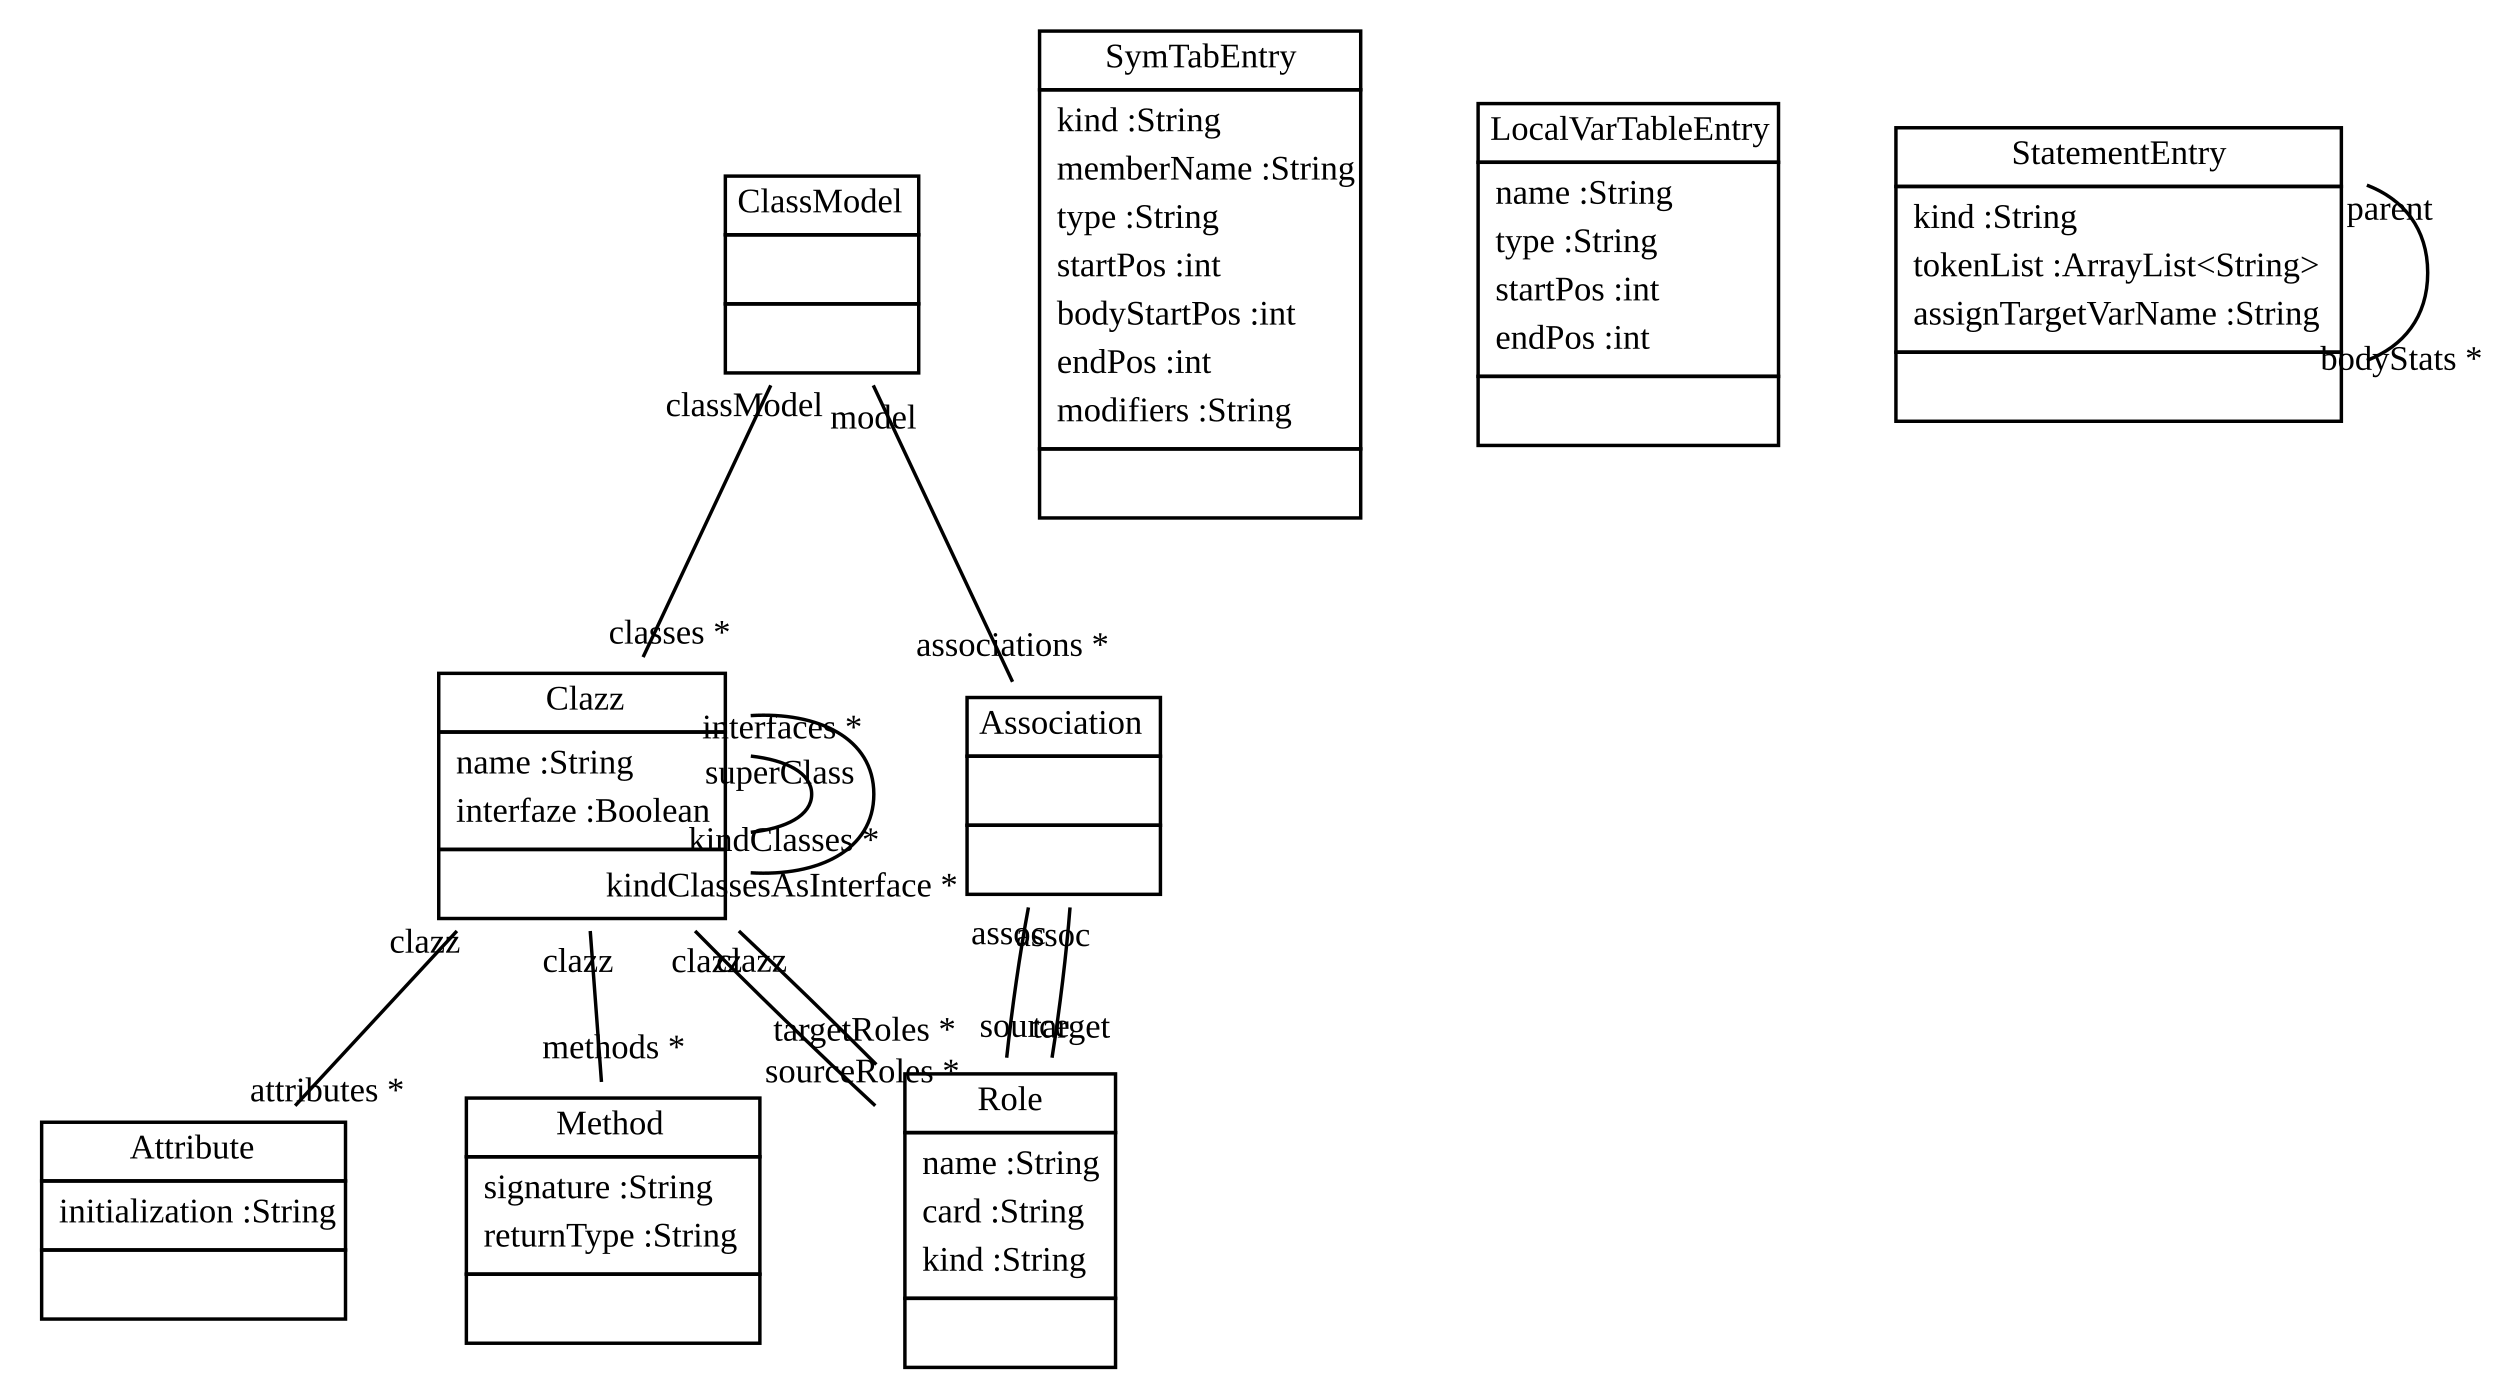
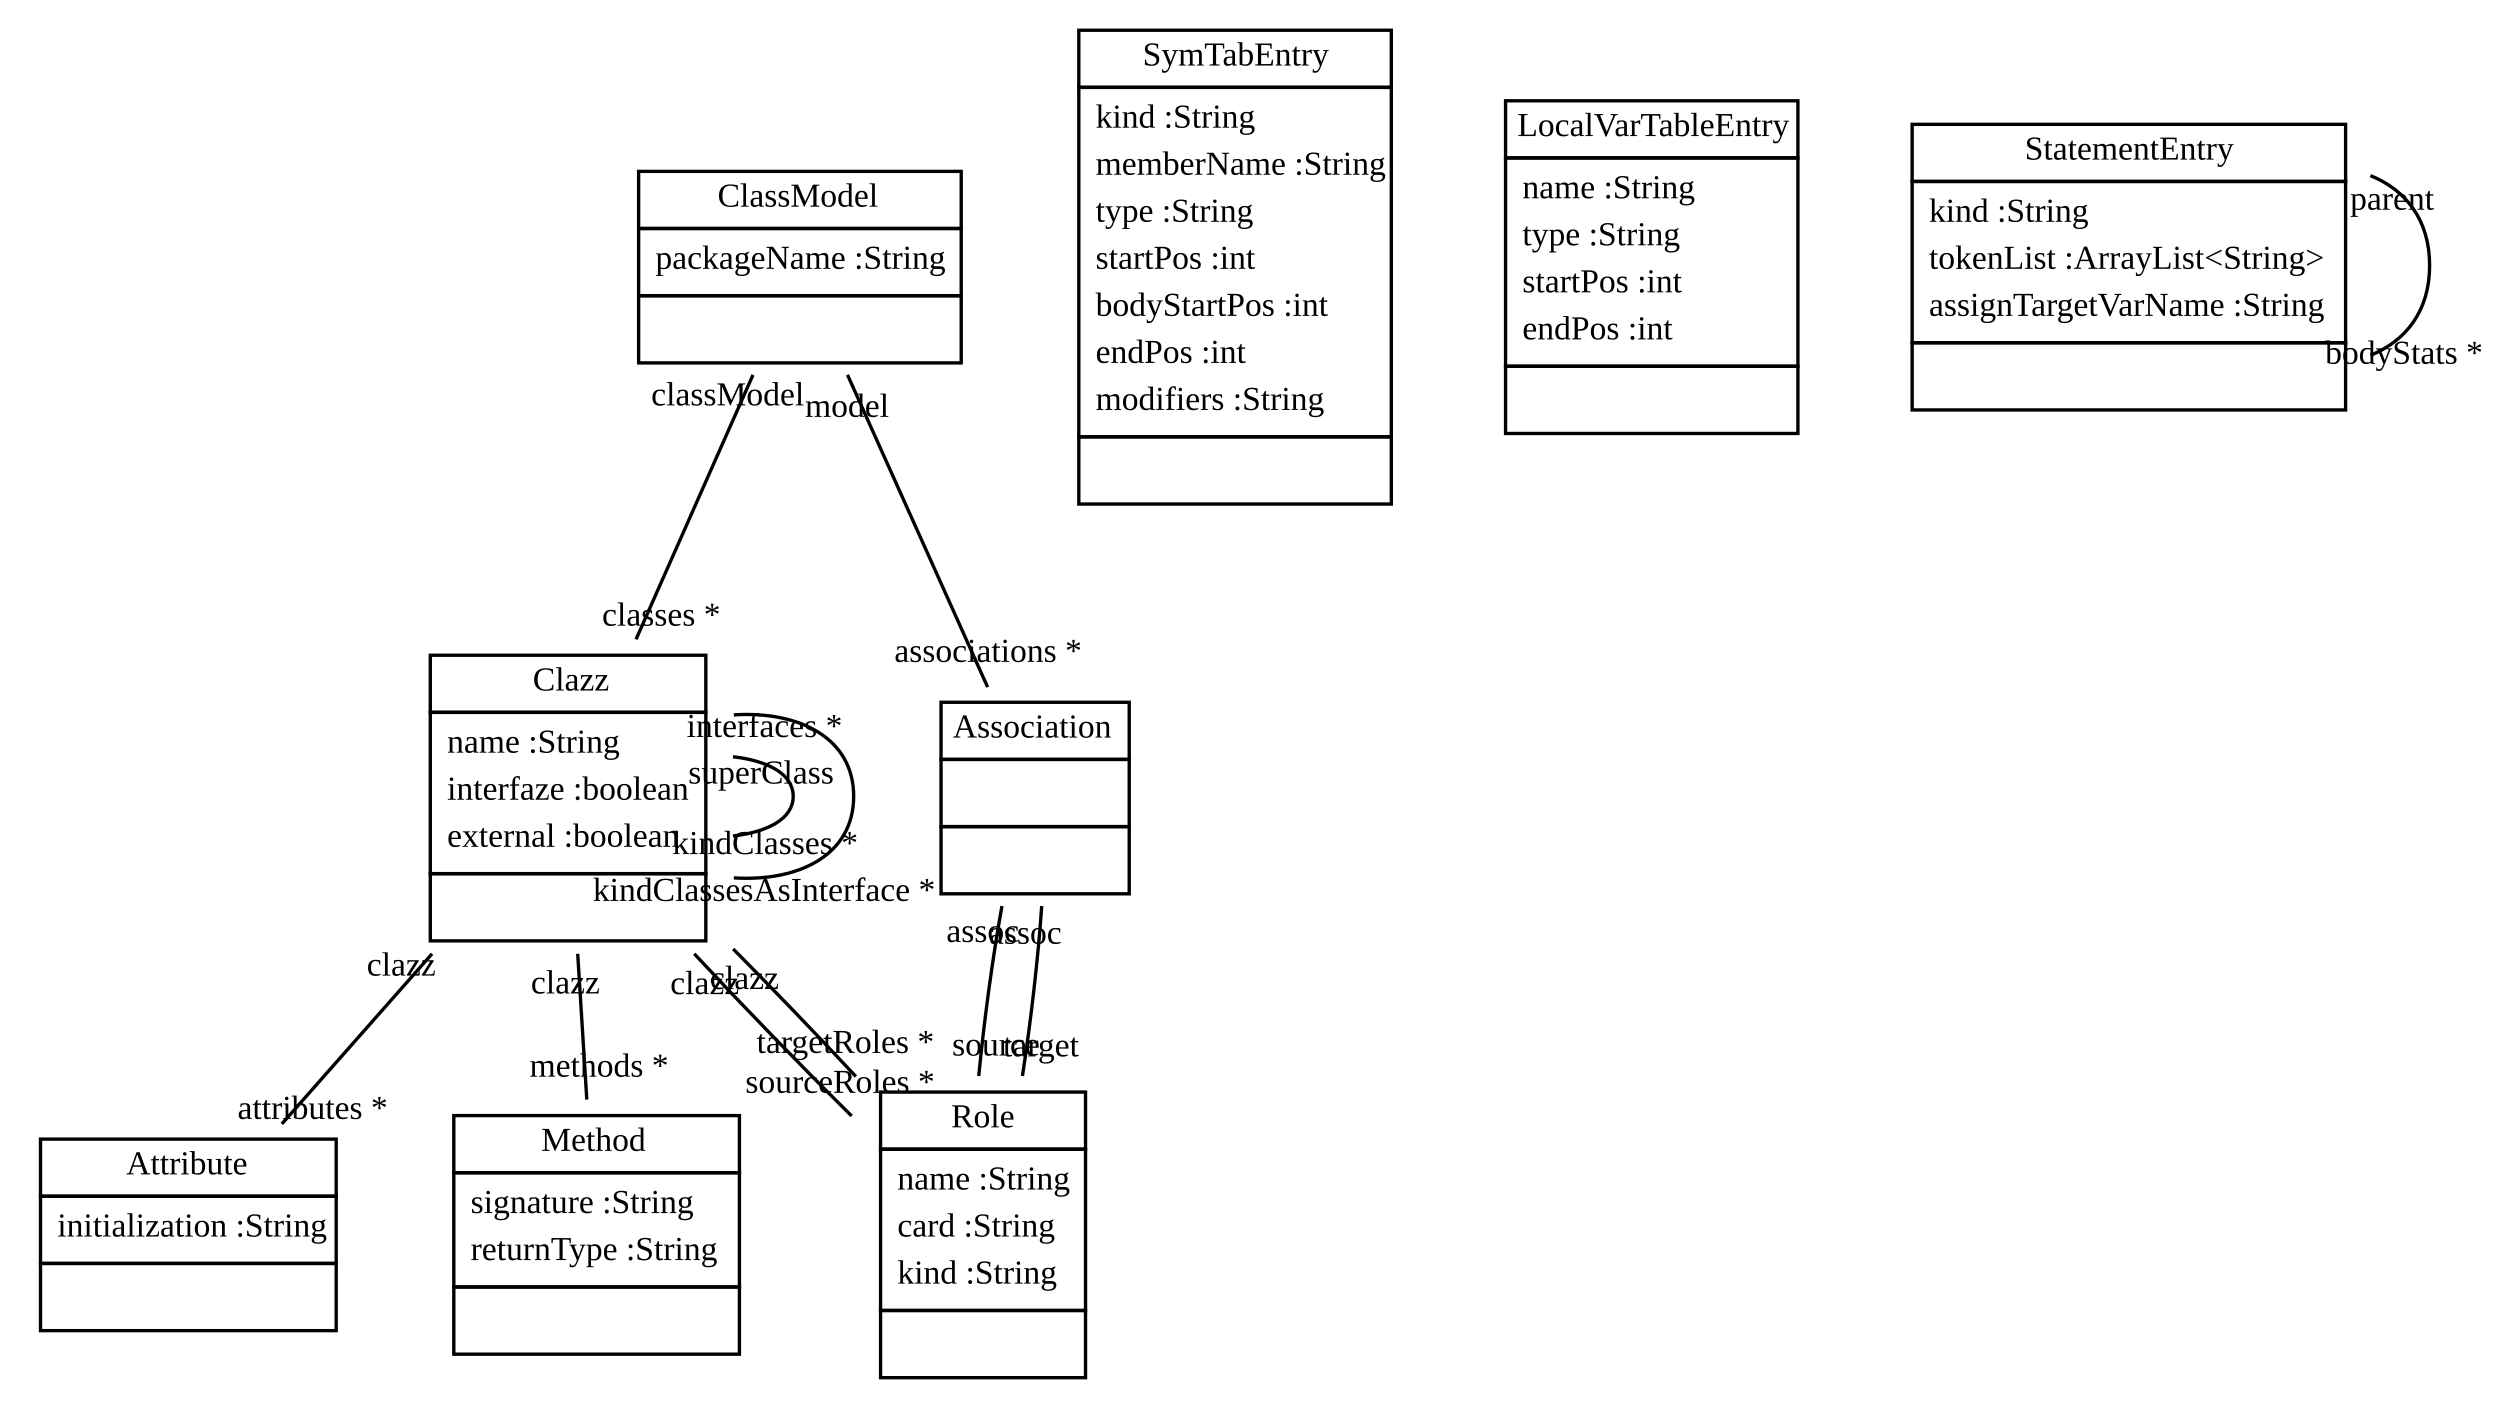
- <svg xmlns="http://www.w3.org/2000/svg" width="724pt" height="404pt" viewBox="0.00 0.00 723.88 404.00">
-   <g id="graph1" class="graph" transform="scale(1 1) rotate(0) translate(4 400)">
-     <polygon fill="white" stroke="white" points="-4,5 -4,-400 720.884,-400 720.884,5 -4,5" />
+ <svg xmlns="http://www.w3.org/2000/svg" width="744pt" height="418pt" viewBox="0.00 0.00 743.89 418.00">
+   <g id="graph1" class="graph" transform="scale(1 1) rotate(0) translate(4 414)">
+     <polygon fill="white" stroke="white" points="-4,5 -4,-414 740.886,-414 740.886,5 -4,5" />
    <g id="node1" class="node">
-       <polygon fill="none" stroke="black" points="206,-332 206,-349 262,-349 262,-332 206,-332" />
-       <text text-anchor="start" x="209.5" y="-338.5" font-family="Times New Roman,serif" font-size="10.00">ClassModel</text>
-       <polygon fill="none" stroke="black" points="206,-312 206,-332 262,-332 262,-312 206,-312" />
-       <text text-anchor="start" x="232.5" y="-320" font-family="Times New Roman,serif" font-size="10.00"> </text>
-       <polygon fill="none" stroke="black" points="206,-292 206,-312 262,-312 262,-292 206,-292" />
-       <text text-anchor="start" x="232.5" y="-300" font-family="Times New Roman,serif" font-size="10.00"> </text>
+       <polygon fill="none" stroke="black" points="186,-346 186,-363 282,-363 282,-346 186,-346" />
+       <text text-anchor="start" x="209.5" y="-352.5" font-family="Times New Roman,serif" font-size="10.00">ClassModel</text>
+       <polygon fill="none" stroke="black" points="186,-326 186,-346 282,-346 282,-326 186,-326" />
+       <text text-anchor="start" x="191" y="-334" font-family="Times New Roman,serif" font-size="10.00">packageName :String</text>
+       <polygon fill="none" stroke="black" points="186,-306 186,-326 282,-326 282,-306 186,-306" />
+       <text text-anchor="start" x="232.5" y="-314" font-family="Times New Roman,serif" font-size="10.00"> </text>
    </g>
    <g id="node2" class="node">
-       <polygon fill="none" stroke="black" points="123,-188 123,-205 206,-205 206,-188 123,-188" />
-       <text text-anchor="start" x="154" y="-194.5" font-family="Times New Roman,serif" font-size="10.00">Clazz</text>
-       <polygon fill="none" stroke="black" points="123,-154 123,-188 206,-188 206,-154 123,-154" />
-       <text text-anchor="start" x="128" y="-176" font-family="Times New Roman,serif" font-size="10.00">name :String</text>
-       <text text-anchor="start" x="128" y="-162" font-family="Times New Roman,serif" font-size="10.00">interfaze :Boolean</text>
-       <polygon fill="none" stroke="black" points="123,-134 123,-154 206,-154 206,-134 123,-134" />
-       <text text-anchor="start" x="163" y="-142" font-family="Times New Roman,serif" font-size="10.00"> </text>
+       <polygon fill="none" stroke="black" points="124,-202 124,-219 206,-219 206,-202 124,-202" />
+       <text text-anchor="start" x="154.5" y="-208.5" font-family="Times New Roman,serif" font-size="10.00">Clazz</text>
+       <polygon fill="none" stroke="black" points="124,-154 124,-202 206,-202 206,-154 124,-154" />
+       <text text-anchor="start" x="129" y="-190" font-family="Times New Roman,serif" font-size="10.00">name :String</text>
+       <text text-anchor="start" x="129" y="-176" font-family="Times New Roman,serif" font-size="10.00">interfaze :boolean</text>
+       <text text-anchor="start" x="129" y="-162" font-family="Times New Roman,serif" font-size="10.00">external :boolean</text>
+       <polygon fill="none" stroke="black" points="124,-134 124,-154 206,-154 206,-134 124,-134" />
+       <text text-anchor="start" x="163.5" y="-142" font-family="Times New Roman,serif" font-size="10.00"> </text>
    </g>
    <g id="edge2" class="edge">
-       <path fill="none" stroke="black" d="M219.155,-288.401C208.359,-265.422 193.683,-234.182 182.183,-209.704" />
-       <text text-anchor="middle" x="189.862" y="-213.61" font-family="Times New Roman,serif" font-size="10.00">classes *</text>
-       <text text-anchor="middle" x="211.476" y="-279.495" font-family="Times New Roman,serif" font-size="10.00">classModel</text>
+       <path fill="none" stroke="black" d="M220.037,-302.431C210.035,-279.817 196.411,-249.017 185.222,-223.718" />
+       <text text-anchor="middle" x="192.753" y="-227.797" font-family="Times New Roman,serif" font-size="10.00">classes *</text>
+       <text text-anchor="middle" x="212.506" y="-293.352" font-family="Times New Roman,serif" font-size="10.00">classModel</text>
    </g>
    <g id="node5" class="node">
-       <polygon fill="none" stroke="black" points="276,-181 276,-198 332,-198 332,-181 276,-181" />
-       <text text-anchor="start" x="279.5" y="-187.5" font-family="Times New Roman,serif" font-size="10.00">Association</text>
-       <polygon fill="none" stroke="black" points="276,-161 276,-181 332,-181 332,-161 276,-161" />
-       <text text-anchor="start" x="302.5" y="-169" font-family="Times New Roman,serif" font-size="10.00"> </text>
-       <polygon fill="none" stroke="black" points="276,-141 276,-161 332,-161 332,-141 276,-141" />
-       <text text-anchor="start" x="302.5" y="-149" font-family="Times New Roman,serif" font-size="10.00"> </text>
+       <polygon fill="none" stroke="black" points="276,-188 276,-205 332,-205 332,-188 276,-188" />
+       <text text-anchor="start" x="279.5" y="-194.5" font-family="Times New Roman,serif" font-size="10.00">Association</text>
+       <polygon fill="none" stroke="black" points="276,-168 276,-188 332,-188 332,-168 276,-168" />
+       <text text-anchor="start" x="302.5" y="-176" font-family="Times New Roman,serif" font-size="10.00"> </text>
+       <polygon fill="none" stroke="black" points="276,-148 276,-168 332,-168 332,-148 276,-148" />
+       <text text-anchor="start" x="302.5" y="-156" font-family="Times New Roman,serif" font-size="10.00"> </text>
    </g>
    <g id="edge12" class="edge">
-       <path fill="none" stroke="black" d="M248.845,-288.401C260.724,-263.115 277.303,-227.827 289.176,-202.554" />
-       <text text-anchor="middle" x="289.148" y="-210.053" font-family="Times New Roman,serif" font-size="10.00">associations *</text>
-       <text text-anchor="middle" x="248.874" y="-275.901" font-family="Times New Roman,serif" font-size="10.00">model</text>
+       <path fill="none" stroke="black" d="M248.166,-302.431C260.31,-275.366 277.717,-236.574 289.856,-209.522" />
+       <text text-anchor="middle" x="290.001" y="-217.021" font-family="Times New Roman,serif" font-size="10.00">associations *</text>
+       <text text-anchor="middle" x="248.02" y="-289.932" font-family="Times New Roman,serif" font-size="10.00">model</text>
    </g>
    <g id="edge4" class="edge">
-       <path fill="none" stroke="black" d="M213.377,-181.035C223.628,-179.874 231,-176.195 231,-170 231,-163.805 223.628,-160.126 213.377,-158.965" />
-       <text text-anchor="middle" x="222.944" y="-153.555" font-family="Times New Roman,serif" font-size="10.00">kindClasses *</text>
-       <text text-anchor="middle" x="221.755" y="-173.076" font-family="Times New Roman,serif" font-size="10.00">superClass</text>
+       <path fill="none" stroke="black" d="M214.08,-188.794C224.486,-187.596 232,-183.665 232,-177 232,-170.335 224.486,-166.404 214.08,-165.206" />
+       <text text-anchor="middle" x="223.658" y="-159.83" font-family="Times New Roman,serif" font-size="10.00">kindClasses *</text>
+       <text text-anchor="middle" x="222.44" y="-180.806" font-family="Times New Roman,serif" font-size="10.00">superClass</text>
    </g>
    <g id="edge6" class="edge">
-       <path fill="none" stroke="black" d="M213.341,-192.762C232.771,-193.91 249,-186.322 249,-170 249,-153.678 232.771,-146.09 213.341,-147.238" />
-       <text text-anchor="middle" x="222.342" y="-140.382" font-family="Times New Roman,serif" font-size="10.00">kindClassesAsInterface *</text>
-       <text text-anchor="middle" x="222.464" y="-186.166" font-family="Times New Roman,serif" font-size="10.00">interfaces *</text>
+       <path fill="none" stroke="black" d="M214.341,-201.254C233.771,-202.477 250,-194.393 250,-177 250,-159.607 233.771,-151.523 214.341,-152.746" />
+       <text text-anchor="middle" x="223.338" y="-145.881" font-family="Times New Roman,serif" font-size="10.00">kindClassesAsInterface *</text>
+       <text text-anchor="middle" x="223.468" y="-194.668" font-family="Times New Roman,serif" font-size="10.00">interfaces *</text>
    </g>
    <g id="node3" class="node">
      <polygon fill="none" stroke="black" points="8,-58 8,-75 96,-75 96,-58 8,-58" />
      <text text-anchor="start" x="33.5" y="-64.5" font-family="Times New Roman,serif" font-size="10.00">Attribute</text>
      <polygon fill="none" stroke="black" points="8,-38 8,-58 96,-58 96,-38 8,-38" />
      <text text-anchor="start" x="13" y="-46" font-family="Times New Roman,serif" font-size="10.00">initialization :String</text>
      <polygon fill="none" stroke="black" points="8,-18 8,-38 96,-38 96,-18 8,-18" />
      <text text-anchor="start" x="50.5" y="-26" font-family="Times New Roman,serif" font-size="10.00"> </text>
    </g>
    <g id="edge8" class="edge">
-       <path fill="none" stroke="black" d="M128.255,-130.382C113.146,-114.06 95.764,-95.281 81.415,-79.779" />
-       <text text-anchor="middle" x="90.673" y="-81.059" font-family="Times New Roman,serif" font-size="10.00">attributes *</text>
-       <text text-anchor="middle" x="118.997" y="-124.102" font-family="Times New Roman,serif" font-size="10.00">clazz</text>
+       <path fill="none" stroke="black" d="M124.524,-130.151C109.705,-113.365 93.283,-94.763 79.818,-79.511" />
+       <text text-anchor="middle" x="88.984" y="-81.008" font-family="Times New Roman,serif" font-size="10.00">attributes *</text>
+       <text text-anchor="middle" x="115.357" y="-123.653" font-family="Times New Roman,serif" font-size="10.00">clazz</text>
    </g>
    <g id="node4" class="node">
      <polygon fill="none" stroke="black" points="131,-65 131,-82 216,-82 216,-65 131,-65" />
      <text text-anchor="start" x="157" y="-71.5" font-family="Times New Roman,serif" font-size="10.00">Method</text>
      <polygon fill="none" stroke="black" points="131,-31 131,-65 216,-65 216,-31 131,-31" />
      <text text-anchor="start" x="136" y="-53" font-family="Times New Roman,serif" font-size="10.00">signature :String</text>
      <text text-anchor="start" x="136" y="-39" font-family="Times New Roman,serif" font-size="10.00">returnType :String</text>
      <polygon fill="none" stroke="black" points="131,-11 131,-31 216,-31 216,-11 131,-11" />
      <text text-anchor="start" x="172" y="-19" font-family="Times New Roman,serif" font-size="10.00"> </text>
    </g>
    <g id="edge10" class="edge">
-       <path fill="none" stroke="black" d="M166.872,-130.382C167.912,-116.411 169.085,-100.641 170.124,-86.666" />
-       <text text-anchor="middle" x="173.666" y="-93.518" font-family="Times New Roman,serif" font-size="10.00">methods *</text>
-       <text text-anchor="middle" x="163.33" y="-118.531" font-family="Times New Roman,serif" font-size="10.00">clazz</text>
+       <path fill="none" stroke="black" d="M167.866,-130.151C168.753,-115.947 169.722,-100.443 170.577,-86.769" />
+       <text text-anchor="middle" x="174.23" y="-93.578" font-family="Times New Roman,serif" font-size="10.00">methods *</text>
+       <text text-anchor="middle" x="164.213" y="-118.342" font-family="Times New Roman,serif" font-size="10.00">clazz</text>
    </g>
    <g id="node6" class="node">
      <polygon fill="none" stroke="black" points="258,-72 258,-89 319,-89 319,-72 258,-72" />
      <text text-anchor="start" x="279" y="-78.5" font-family="Times New Roman,serif" font-size="10.00">Role</text>
      <polygon fill="none" stroke="black" points="258,-24 258,-72 319,-72 319,-24 258,-24" />
      <text text-anchor="start" x="263" y="-60" font-family="Times New Roman,serif" font-size="10.00">name :String</text>
      <text text-anchor="start" x="263" y="-46" font-family="Times New Roman,serif" font-size="10.00">card :String</text>
      <text text-anchor="start" x="263" y="-32" font-family="Times New Roman,serif" font-size="10.00">kind :String</text>
      <polygon fill="none" stroke="black" points="258,-4 258,-24 319,-24 319,-4 258,-4" />
      <text text-anchor="start" x="287" y="-12" font-family="Times New Roman,serif" font-size="10.00"> </text>
    </g>
    <g id="edge14" class="edge">
-       <path fill="none" stroke="black" d="M197.234,-130.382C213.325,-114.06 232.675,-95.281 249.411,-79.779" />
-       <text text-anchor="middle" x="245.658" y="-86.548" font-family="Times New Roman,serif" font-size="10.00">sourceRoles *</text>
-       <text text-anchor="middle" x="200.611" y="-118.47" font-family="Times New Roman,serif" font-size="10.00">clazz</text>
+       <path fill="none" stroke="black" d="M202.556,-130.151C217.414,-114.225 234.443,-96.666 249.404,-81.883" />
+       <text text-anchor="middle" x="245.95" y="-88.768" font-family="Times New Roman,serif" font-size="10.00">sourceRoles *</text>
+       <text text-anchor="middle" x="205.669" y="-118.147" font-family="Times New Roman,serif" font-size="10.00">clazz</text>
    </g>
    <g id="edge16" class="edge">
-       <path fill="none" stroke="black" d="M209.917,-130.382C223.013,-118.071 237.118,-104.363 249.713,-91.717" />
-       <text text-anchor="middle" x="246.295" y="-98.615" font-family="Times New Roman,serif" font-size="10.00">targetRoles *</text>
-       <text text-anchor="middle" x="213.609" y="-118.589" font-family="Times New Roman,serif" font-size="10.00">clazz</text>
+       <path fill="none" stroke="black" d="M214.135,-131.591C226.304,-119.316 239.134,-105.977 250.646,-93.634" />
+       <text text-anchor="middle" x="247.539" y="-100.639" font-family="Times New Roman,serif" font-size="10.00">targetRoles *</text>
+       <text text-anchor="middle" x="217.499" y="-119.674" font-family="Times New Roman,serif" font-size="10.00">clazz</text>
    </g>
    <g id="edge18" class="edge">
-       <path fill="none" stroke="black" d="M293.773,-137.209C291.286,-123.905 289.027,-108.19 287.474,-93.686" />
-       <text text-anchor="middle" x="292.674" y="-99.727" font-family="Times New Roman,serif" font-size="10.00">source</text>
-       <text text-anchor="middle" x="287.992" y="-126.549" font-family="Times New Roman,serif" font-size="10.00">assoc</text>
+       <path fill="none" stroke="black" d="M294.129,-144.36C291.363,-129.109 288.845,-110.532 287.221,-93.773" />
+       <text text-anchor="middle" x="292.338" y="-99.865" font-family="Times New Roman,serif" font-size="10.00">source</text>
+       <text text-anchor="middle" x="288.396" y="-133.666" font-family="Times New Roman,serif" font-size="10.00">assoc</text>
    </g>
    <g id="edge20" class="edge">
-       <path fill="none" stroke="black" d="M305.819,-137.209C304.788,-123.905 302.891,-108.19 300.608,-93.686" />
-       <text text-anchor="middle" x="306.16" y="-99.503" font-family="Times New Roman,serif" font-size="10.00">target</text>
-       <text text-anchor="middle" x="300.862" y="-126.024" font-family="Times New Roman,serif" font-size="10.00">assoc</text>
+       <path fill="none" stroke="black" d="M305.961,-144.36C304.915,-129.109 302.787,-110.532 300.222,-93.773" />
+       <text text-anchor="middle" x="305.737" y="-99.615" font-family="Times New Roman,serif" font-size="10.00">target</text>
+       <text text-anchor="middle" x="301.077" y="-133.133" font-family="Times New Roman,serif" font-size="10.00">assoc</text>
    </g>
    <g id="node7" class="node">
-       <polygon fill="none" stroke="black" points="297,-374 297,-391 390,-391 390,-374 297,-374" />
-       <text text-anchor="start" x="316" y="-380.5" font-family="Times New Roman,serif" font-size="10.00">SymTabEntry</text>
-       <polygon fill="none" stroke="black" points="297,-270 297,-374 390,-374 390,-270 297,-270" />
-       <text text-anchor="start" x="302" y="-362" font-family="Times New Roman,serif" font-size="10.00">kind :String</text>
-       <text text-anchor="start" x="302" y="-348" font-family="Times New Roman,serif" font-size="10.00">memberName :String</text>
-       <text text-anchor="start" x="302" y="-334" font-family="Times New Roman,serif" font-size="10.00">type :String</text>
-       <text text-anchor="start" x="302" y="-320" font-family="Times New Roman,serif" font-size="10.00">startPos :int</text>
-       <text text-anchor="start" x="302" y="-306" font-family="Times New Roman,serif" font-size="10.00">bodyStartPos :int</text>
-       <text text-anchor="start" x="302" y="-292" font-family="Times New Roman,serif" font-size="10.00">endPos :int</text>
-       <text text-anchor="start" x="302" y="-278" font-family="Times New Roman,serif" font-size="10.00">modifiers :String</text>
-       <polygon fill="none" stroke="black" points="297,-250 297,-270 390,-270 390,-250 297,-250" />
-       <text text-anchor="start" x="342" y="-258" font-family="Times New Roman,serif" font-size="10.00"> </text>
+       <polygon fill="none" stroke="black" points="317,-388 317,-405 410,-405 410,-388 317,-388" />
+       <text text-anchor="start" x="336" y="-394.5" font-family="Times New Roman,serif" font-size="10.00">SymTabEntry</text>
+       <polygon fill="none" stroke="black" points="317,-284 317,-388 410,-388 410,-284 317,-284" />
+       <text text-anchor="start" x="322" y="-376" font-family="Times New Roman,serif" font-size="10.00">kind :String</text>
+       <text text-anchor="start" x="322" y="-362" font-family="Times New Roman,serif" font-size="10.00">memberName :String</text>
+       <text text-anchor="start" x="322" y="-348" font-family="Times New Roman,serif" font-size="10.00">type :String</text>
+       <text text-anchor="start" x="322" y="-334" font-family="Times New Roman,serif" font-size="10.00">startPos :int</text>
+       <text text-anchor="start" x="322" y="-320" font-family="Times New Roman,serif" font-size="10.00">bodyStartPos :int</text>
+       <text text-anchor="start" x="322" y="-306" font-family="Times New Roman,serif" font-size="10.00">endPos :int</text>
+       <text text-anchor="start" x="322" y="-292" font-family="Times New Roman,serif" font-size="10.00">modifiers :String</text>
+       <polygon fill="none" stroke="black" points="317,-264 317,-284 410,-284 410,-264 317,-264" />
+       <text text-anchor="start" x="362" y="-272" font-family="Times New Roman,serif" font-size="10.00"> </text>
    </g>
    <g id="node8" class="node">
-       <polygon fill="none" stroke="black" points="424,-353 424,-370 511,-370 511,-353 424,-353" />
-       <text text-anchor="start" x="427.5" y="-359.5" font-family="Times New Roman,serif" font-size="10.00">LocalVarTableEntry</text>
-       <polygon fill="none" stroke="black" points="424,-291 424,-353 511,-353 511,-291 424,-291" />
-       <text text-anchor="start" x="429" y="-341" font-family="Times New Roman,serif" font-size="10.00">name :String</text>
-       <text text-anchor="start" x="429" y="-327" font-family="Times New Roman,serif" font-size="10.00">type :String</text>
-       <text text-anchor="start" x="429" y="-313" font-family="Times New Roman,serif" font-size="10.00">startPos :int</text>
-       <text text-anchor="start" x="429" y="-299" font-family="Times New Roman,serif" font-size="10.00">endPos :int</text>
-       <polygon fill="none" stroke="black" points="424,-271 424,-291 511,-291 511,-271 424,-271" />
-       <text text-anchor="start" x="466" y="-279" font-family="Times New Roman,serif" font-size="10.00"> </text>
+       <polygon fill="none" stroke="black" points="444,-367 444,-384 531,-384 531,-367 444,-367" />
+       <text text-anchor="start" x="447.5" y="-373.5" font-family="Times New Roman,serif" font-size="10.00">LocalVarTableEntry</text>
+       <polygon fill="none" stroke="black" points="444,-305 444,-367 531,-367 531,-305 444,-305" />
+       <text text-anchor="start" x="449" y="-355" font-family="Times New Roman,serif" font-size="10.00">name :String</text>
+       <text text-anchor="start" x="449" y="-341" font-family="Times New Roman,serif" font-size="10.00">type :String</text>
+       <text text-anchor="start" x="449" y="-327" font-family="Times New Roman,serif" font-size="10.00">startPos :int</text>
+       <text text-anchor="start" x="449" y="-313" font-family="Times New Roman,serif" font-size="10.00">endPos :int</text>
+       <polygon fill="none" stroke="black" points="444,-285 444,-305 531,-305 531,-285 444,-285" />
+       <text text-anchor="start" x="486" y="-293" font-family="Times New Roman,serif" font-size="10.00"> </text>
    </g>
    <g id="node9" class="node">
-       <polygon fill="none" stroke="black" points="545,-346 545,-363 674,-363 674,-346 545,-346" />
-       <text text-anchor="start" x="578.5" y="-352.5" font-family="Times New Roman,serif" font-size="10.00">StatementEntry</text>
-       <polygon fill="none" stroke="black" points="545,-298 545,-346 674,-346 674,-298 545,-298" />
-       <text text-anchor="start" x="550" y="-334" font-family="Times New Roman,serif" font-size="10.00">kind :String</text>
-       <text text-anchor="start" x="550" y="-320" font-family="Times New Roman,serif" font-size="10.00">tokenList :ArrayList&lt;String&gt;</text>
-       <text text-anchor="start" x="550" y="-306" font-family="Times New Roman,serif" font-size="10.00">assignTargetVarName :String</text>
-       <polygon fill="none" stroke="black" points="545,-278 545,-298 674,-298 674,-278 545,-278" />
-       <text text-anchor="start" x="608" y="-286" font-family="Times New Roman,serif" font-size="10.00"> </text>
+       <polygon fill="none" stroke="black" points="565,-360 565,-377 694,-377 694,-360 565,-360" />
+       <text text-anchor="start" x="598.5" y="-366.5" font-family="Times New Roman,serif" font-size="10.00">StatementEntry</text>
+       <polygon fill="none" stroke="black" points="565,-312 565,-360 694,-360 694,-312 565,-312" />
+       <text text-anchor="start" x="570" y="-348" font-family="Times New Roman,serif" font-size="10.00">kind :String</text>
+       <text text-anchor="start" x="570" y="-334" font-family="Times New Roman,serif" font-size="10.00">tokenList :ArrayList&lt;String&gt;</text>
+       <text text-anchor="start" x="570" y="-320" font-family="Times New Roman,serif" font-size="10.00">assignTargetVarName :String</text>
+       <polygon fill="none" stroke="black" points="565,-292 565,-312 694,-312 694,-292 565,-292" />
+       <text text-anchor="start" x="628" y="-300" font-family="Times New Roman,serif" font-size="10.00"> </text>
    </g>
    <g id="edge22" class="edge">
-       <path fill="none" stroke="black" d="M681.386,-346.378C691.91,-342.35 699,-333.891 699,-321 699,-308.109 691.91,-299.65 681.386,-295.622" />
-       <text text-anchor="middle" x="691.384" y="-292.901" font-family="Times New Roman,serif" font-size="10.00">bodyStats *</text>
-       <text text-anchor="middle" x="687.981" y="-336.362" font-family="Times New Roman,serif" font-size="10.00">parent</text>
+       <path fill="none" stroke="black" d="M701.386,-361.732C711.91,-357.489 719,-348.578 719,-335 719,-321.422 711.91,-312.511 701.386,-308.268" />
+       <text text-anchor="middle" x="711.386" y="-305.742" font-family="Times New Roman,serif" font-size="10.00">bodyStats *</text>
+       <text text-anchor="middle" x="707.834" y="-351.588" font-family="Times New Roman,serif" font-size="10.00">parent</text>
    </g>
  </g>
</svg>
